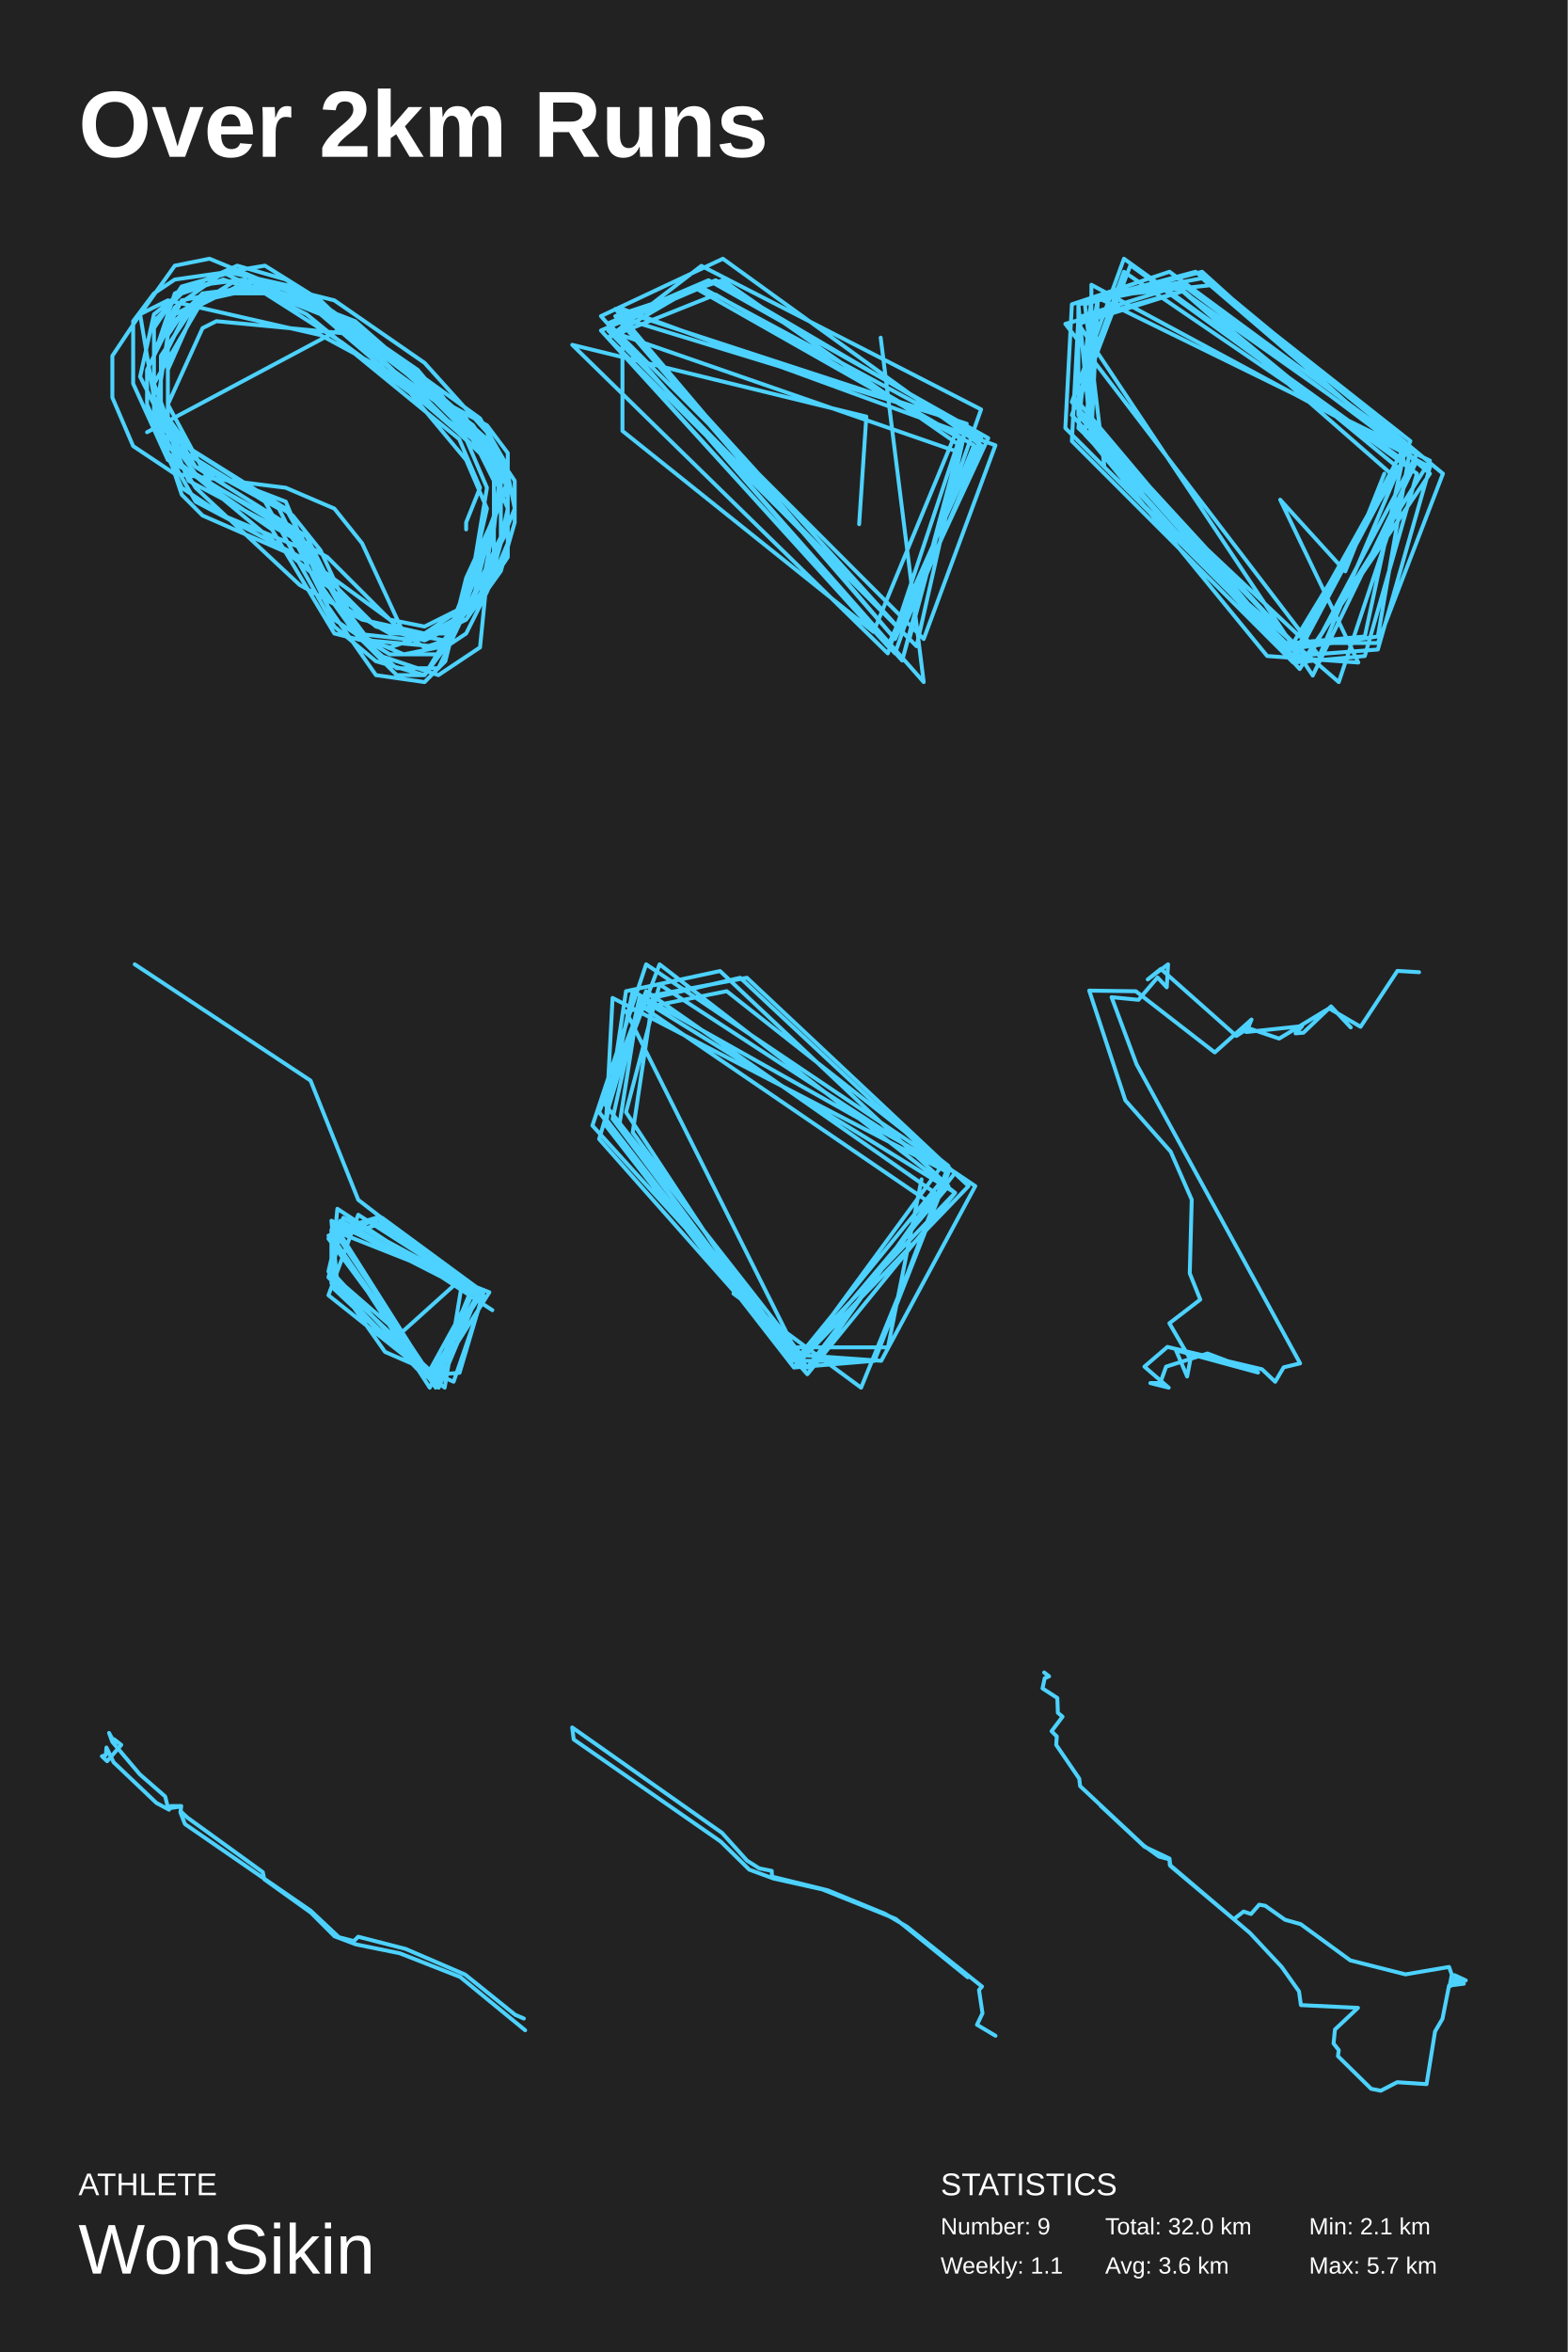
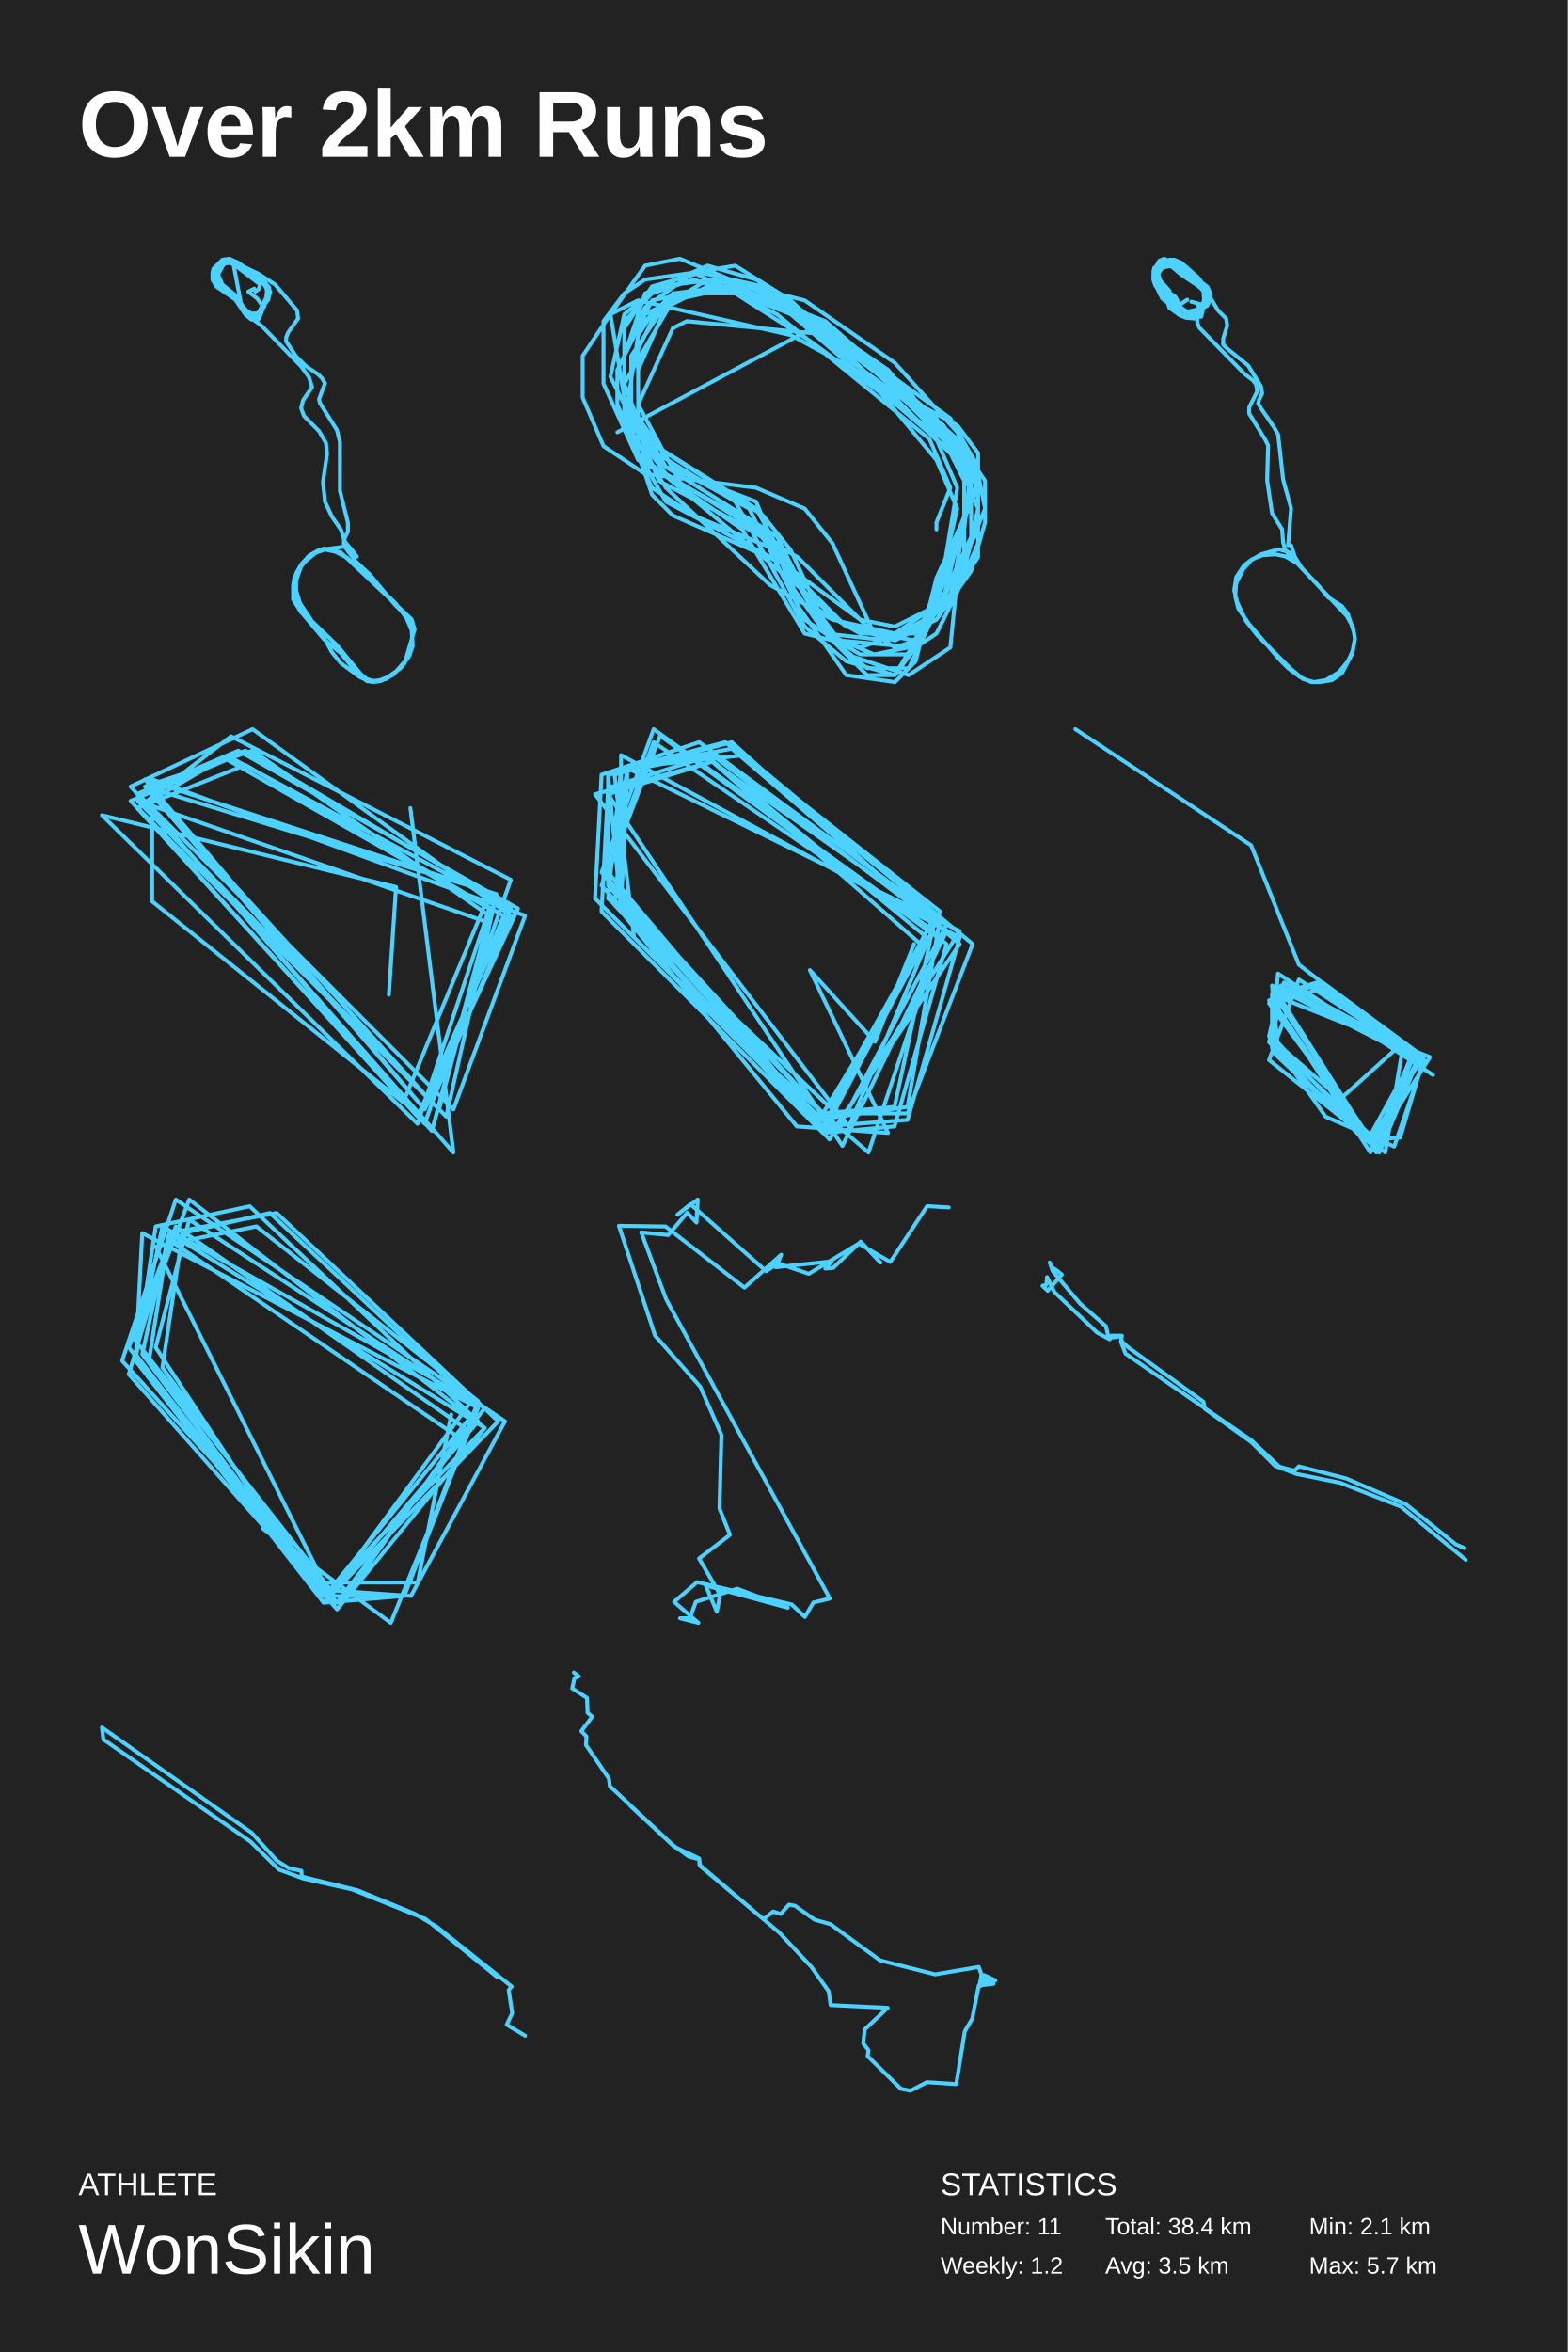
<svg xmlns="http://www.w3.org/2000/svg" baseProfile="full" height="300mm" version="1.1" viewBox="0,0,200,300" width="200mm">
  <defs />
  <rect fill="#222222" height="300" width="200" x="0" y="0" />
  <text fill="#FFFFFF" style="font-size:12px; font-family:Arial; font-weight:bold;" x="10" y="20">Over 2km Runs</text>
  <text fill="#FFFFFF" style="font-size:4px; font-family:Arial" x="10" y="280">ATHLETE</text>
  <text fill="#FFFFFF" style="font-size:9px; font-family:Arial" x="10" y="290">WonSikin</text>
  <text fill="#FFFFFF" style="font-size:4px; font-family:Arial" x="120" y="280">STATISTICS</text>
-   <text fill="#FFFFFF" style="font-size:3px; font-family:Arial" x="120" y="285">Number: 9</text>
-   <text fill="#FFFFFF" style="font-size:3px; font-family:Arial" x="120" y="290">Weekly: 1.1</text>
-   <text fill="#FFFFFF" style="font-size:3px; font-family:Arial" x="141" y="285">Total: 32.0 km</text>
-   <text fill="#FFFFFF" style="font-size:3px; font-family:Arial" x="141" y="290">Avg: 3.6 km</text>
+   <text fill="#FFFFFF" style="font-size:3px; font-family:Arial" x="120" y="285">Number: 11</text>
+   <text fill="#FFFFFF" style="font-size:3px; font-family:Arial" x="120" y="290">Weekly: 1.2</text>
+   <text fill="#FFFFFF" style="font-size:3px; font-family:Arial" x="141" y="285">Total: 38.4 km</text>
+   <text fill="#FFFFFF" style="font-size:3px; font-family:Arial" x="141" y="290">Avg: 3.5 km</text>
  <text fill="#FFFFFF" style="font-size:3px; font-family:Arial" x="167" y="285">Min: 2.1 km</text>
  <text fill="#FFFFFF" style="font-size:3px; font-family:Arial" x="167" y="290">Max: 5.7 km</text>
-   <polyline fill="none" points="59.47,67.525 59.47,66.639 61.24,62.213 58.585,56.016 39.115,40.082 28.495,34.77 22.3,35.656 19.645,37.426 16.99,40.967 16.99,48.934 21.415,58.672 37.345,67.525 40.885,73.721 41.77,77.262 47.965,86.115 54.16,87.0 56.815,84.344 59.47,73.721 64.78,62.213 64.78,57.787 62.125,54.246 40.885,42.738 21.415,38.311 17.875,40.082 14.335,45.393 14.335,50.705 16.99,56.902 22.3,60.443 36.46,62.213 42.655,64.869 46.195,69.295 51.505,80.803 54.16,82.574 56.815,81.689 60.355,72.836 62.125,62.213 59.47,56.016 40.885,40.082 32.92,36.541 25.84,37.426 20.53,45.393 20.53,54.246 24.955,59.557 36.46,63.984 40.885,74.607 45.31,80.803 51.505,83.459 55.93,82.574 58.585,79.033 63.01,67.525 63.895,59.557 62.125,55.131 54.16,46.279 42.655,38.311 32.035,35.656 24.955,39.197 21.415,47.164 21.415,57.787 24.955,63.984 40.0,71.951 47.965,79.918 54.16,81.689 59.47,79.033 63.895,72.836 65.665,66.639 65.665,61.328 62.125,56.016 46.195,41.852 35.575,37.426 26.725,37.426 24.07,39.197 21.415,44.508 21.415,51.59 27.61,63.098 41.77,71.066 51.505,80.803 56.815,81.689 59.47,76.377 62.125,64.869 59.47,58.672 46.195,42.738 35.575,37.426 27.61,37.426 22.3,40.082 19.645,45.393 19.645,50.705 24.07,61.328 39.115,69.295 45.31,80.803 49.735,83.459 55.93,83.459 60.355,76.377 63.01,65.754 63.01,59.557 59.47,53.361 45.31,40.967 33.805,36.541 25.84,37.426 21.415,41.852 19.645,44.508 19.645,53.361 23.185,59.557 34.69,67.525 42.655,80.803 49.735,82.574 57.7,79.918 59.47,78.148 63.01,71.066 63.01,61.328 61.24,57.787 54.16,50.705 37.345,36.541 29.38,34.77 23.185,36.541 19.645,41.852 19.645,50.705 25.84,59.557 35.575,64.869 42.655,79.033 45.31,80.803 53.275,81.689 59.47,78.148 64.78,67.525 64.78,59.557 61.24,53.361 45.31,41.852 32.035,36.541 27.61,37.426 23.185,38.311 18.76,47.164 18.76,51.59 21.415,57.787 47.965,79.918 54.16,80.803 62.125,75.492 64.78,69.295 64.78,61.328 63.01,58.672 53.275,47.164 39.115,37.426 30.265,35.656 23.185,40.082 21.415,42.738 19.645,54.246 23.185,62.213 28.495,65.754 39.115,70.18 43.54,77.262 49.735,80.803 56.815,80.803 60.355,77.262 63.01,72.836 64.78,64.869 62.125,58.672 40.885,38.311 33.805,33.885 28.495,34.77 22.3,39.197 19.645,45.393 19.645,50.705 22.3,56.902 24.955,60.443 36.46,67.525 47.08,81.689 56.815,82.574 59.47,80.803 62.125,75.492 63.895,69.295 63.895,62.213 62.125,58.672 55.93,49.82 46.195,42.738 27.61,40.967 25.84,41.852 21.415,51.59 21.415,57.787 23.185,63.098 25.84,65.754 40.0,71.951 49.735,79.033 54.16,79.918 61.24,76.377 63.895,62.213 62.125,56.902 47.965,43.623 36.46,35.656 30.265,33.885 22.3,37.426 19.645,45.393 19.645,48.934 22.3,56.016 36.46,64.869 45.31,80.803 50.62,85.23 55.93,85.23 64.78,66.639 64.78,61.328 60.355,56.016 43.54,43.623 33.805,37.426 28.495,35.656 23.185,37.426 19.645,40.967 19.645,51.59 20.53,55.131 24.955,62.213 38.23,74.607 46.195,79.033 54.16,80.803 59.47,79.033 64.78,71.066 64.78,62.213 61.24,56.016 45.31,41.852 33.805,36.541 25.84,38.311 19.645,48.934 22.3,56.016 37.345,65.754 40.885,70.18 46.195,81.689 50.62,86.115 54.16,86.115 56.815,82.574 63.895,63.984 63.895,59.557 60.355,54.246 40.885,39.197 31.15,35.656 24.07,36.541 19.645,40.082 17.875,48.049 22.3,56.902 33.805,63.984 42.655,79.918 47.965,84.344 54.16,86.115 56.815,81.689 64.78,61.328 62.125,56.016 48.85,46.279 41.77,39.197 26.725,33.0 22.3,33.885 17.875,40.082 19.645,50.705 24.955,59.557 39.115,68.41 45.31,80.803 47.965,83.459 55.93,86.115 61.24,82.574 62.125,73.721 65.665,64.869 64.78,60.443 46.195,41.852 45.31,40.967 18.76,55.131" stroke="#4dd2ff" stroke-linecap="round" stroke-linejoin="round" stroke-width="0.5" />
-   <polyline fill="none" points="109.608,66.864 110.523,53.136 73.007,43.983 113.268,83.339 122.418,55.881 88.562,36.661 77.582,43.068 115.098,84.254 122.418,57.712 77.582,42.153 116.928,82.424 123.333,54.051 78.497,40.322 114.183,81.508 124.248,56.797 91.307,37.576 77.582,43.068 113.268,82.424 125.163,55.881 89.477,36.661 76.667,42.153 114.183,83.339 125.163,52.22 89.477,33.915 77.582,43.068 116.013,81.508 123.333,54.051 78.497,39.407 114.183,81.508 126.078,55.881 90.392,35.746 77.582,41.237 117.843,81.508 126.993,56.797 79.412,39.407 79.412,54.966 111.438,80.593 122.418,54.051 91.307,35.746 77.582,41.237 115.098,84.254 122.418,56.797 92.222,35.746 78.497,40.322 115.098,80.593 125.163,56.797 92.222,33.0 76.667,40.322 117.843,87.0 112.353,43.068" stroke="#4dd2ff" stroke-linecap="round" stroke-linejoin="round" stroke-width="0.5" />
-   <polyline fill="none" points="152.525,71.215 170.797,87.0 179.933,59.585 143.389,34.662 136.745,52.938 164.983,84.508 174.119,83.677 180.764,60.415 144.219,33.831 137.575,51.277 164.153,82.846 175.781,81.185 179.933,57.092 152.525,34.662 140.067,37.985 139.236,55.431 166.644,83.677 182.425,60.415 153.356,35.492 140.067,37.985 137.575,52.938 164.983,82.015 179.103,58.754 143.389,33.0 136.745,51.277 164.983,82.015 174.119,81.185 179.103,57.923 153.356,34.662 137.575,38.815 137.575,52.938 163.322,82.015 175.781,82.015 184.086,60.415 155.017,36.323 139.236,37.985 137.575,54.6 165.814,81.185 177.442,60.415 150.864,37.154 135.914,41.308 168.306,83.677 179.933,56.262 152.525,34.662 138.406,38.815 140.897,59.585 166.644,84.508 180.764,57.923 149.203,34.662 136.745,38.815 135.914,54.6 164.983,83.677 179.103,57.092 150.864,37.154 137.575,41.308 167.475,86.169 180.764,58.754 150.864,36.323 137.575,40.477 136.745,56.262 164.983,84.508 178.272,59.585 150.033,36.323 137.575,38.815 139.236,56.262 165.814,85.338 182.425,58.754 140.067,37.985 138.406,55.431 164.983,83.677 175.781,82.846 182.425,59.585 139.236,36.323 139.236,56.262 161.661,83.677 173.289,84.508 163.322,63.738 171.628,72.877 176.611,60.415" stroke="#4dd2ff" stroke-linecap="round" stroke-linejoin="round" stroke-width="0.5" />
-   <polyline fill="none" points="62.811,167.113 43.041,154.183 42.281,162.169 54.827,175.859 60.91,165.211 42.281,155.704 43.041,163.69 55.587,175.479 60.15,164.451 48.744,156.085 43.041,157.606 55.207,175.859 60.53,164.451 47.604,155.704 41.901,157.606 55.207,175.859 60.53,164.07 47.984,155.324 43.041,156.845 54.827,175.479 61.29,165.211 47.604,155.704 42.281,157.606 54.827,177.0 61.29,164.451 42.661,156.085 42.661,164.451 55.207,176.239 62.431,164.831 42.281,156.845 42.281,163.69 54.447,175.479 60.53,164.451 43.802,155.324 42.281,162.549 51.025,170.155 58.629,163.31 43.802,155.324 41.901,162.93 54.067,175.479 58.629,175.099 61.67,164.831 48.744,155.324 42.281,157.606 55.587,177.0 60.15,164.451 47.223,155.704 41.901,157.986 55.968,177.0 60.91,165.211 43.422,155.704 41.901,162.169 49.124,172.437 57.869,176.239 61.67,165.211 45.703,154.944 41.901,165.211 56.728,177.0 59.009,163.31 45.703,153.042 39.62,137.831 17.189,123.0" stroke="#4dd2ff" stroke-linecap="round" stroke-linejoin="round" stroke-width="0.5" />
-   <polyline fill="none" points="93.573,165 109.855,177.0 119.281,153.857 81.576,128.143 76.435,145.286 102.999,175.286 119.281,152.143 82.433,126.429 76.435,141.857 101.285,174.429 120.138,148.714 94.43,124.714 83.29,127.286 80.719,144.429 102.999,175.286 121.851,152.143 81.576,127.286 79.005,143.571 101.285,173.571 111.568,173.571 120.995,149.571 84.147,125.571 79.862,141.857 101.285,174.429 123.565,151.286 95.287,124.714 81.576,127.286 78.149,142.714 101.285,173.571 121.851,152.143 84.147,123.0 77.292,141 102.142,172.714 120.995,149.571 78.149,127.286 77.292,143.571 101.285,174.429 111.568,173.571 120.995,148.714 92.716,126.429 79.862,129 102.142,173.571 120.995,151.286 91.859,123.857 79.862,126.429 77.292,143.571 102.999,174.429 121.851,149.571 80.719,126.429 77.292,142.714 100.428,172.714 112.425,173.571 124.422,151.286 82.433,123.0 75.578,143.571 101.285,171.857 113.282,171.857 117.567,150.429" stroke="#4dd2ff" stroke-linecap="round" stroke-linejoin="round" stroke-width="0.5" />
-   <polyline fill="none" points="172.323,131.05 169.808,128.366 166.287,131.721 165.281,131.804 166.12,130.882 158.994,131.637 159.665,130.043 154.97,134.236 144.911,126.438 138.959,126.354 143.569,140.357 149.354,146.898 152.036,153.019 151.785,162.41 153.126,165.764 149.186,168.783 151.869,173.394 151.449,175.575 150.024,172.221 160.503,175.071 154.048,172.64 148.767,174.317 148.012,176.413 146.755,176.413 149.102,177.0 146.001,174.317 148.935,171.801 161.006,174.652 162.683,176.245 163.772,174.401 165.868,173.898 144.995,135.745 141.809,127.193 145.246,127.528 147.677,124.677 148.851,125.935 149.018,123.0 146.42,124.929 148.096,123.587 157.737,132.14 159.246,131.134 163.186,132.475 169.557,128.618 173.58,130.966 178.275,123.839 181.041,124.006" stroke="#4dd2ff" stroke-linecap="round" stroke-linejoin="round" stroke-width="0.5" />
-   <polyline fill="none" points="66.834,257.464 65.724,256.992 59.345,251.86 51.746,248.586 45.7,247.033 45.145,247.588 43.231,247.088 39.626,243.704 23.595,232.662 23.012,231.164 23.123,230.36 21.792,230.36 21.57,230.831 19.961,229.971 14.498,224.783 13.582,222.897 13.499,223.868 13.0,224.007 13.666,224.645 15.468,222.564 14.553,221.843 14.581,222.259 13.915,221.038 14.331,222.176 17.826,226.309 21.071,229.139 21.459,230.665 23.068,230.415 23.068,231.053 23.9,231.83 33.524,238.793 33.718,239.709 39.653,243.953 42.676,246.977 45.394,248.004 50.997,249.141 58.707,252.165 67.0,258.962" stroke="#4dd2ff" stroke-linecap="round" stroke-linejoin="round" stroke-width="0.5" />
-   <polyline fill="none" points="127.0,259.662 124.642,258.26 125.343,256.794 124.897,253.83 125.28,253.384 115.69,245.736 112.919,244.111 105.623,241.115 98.487,239.363 98.455,238.63 96.862,238.311 95.301,237.323 92.115,233.786 73.0,220.338 73.191,221.868 91.956,234.901 95.588,238.47 98.71,239.618 104.89,240.988 114.257,244.748 123.464,252.205" stroke="#4dd2ff" stroke-linecap="round" stroke-linejoin="round" stroke-width="0.5" />
-   <polyline fill="none" points="140.419,230.338 146.019,235.554 149.203,237.06 149.308,238.005 157.393,244.796 158.653,243.816 159.598,244.131 160.647,242.941 161.417,243.081 163.937,244.866 165.932,245.426 172.266,250.047 179.301,251.832 184.865,250.887 185.215,251.867 184.935,253.372 185.74,252.952 185.355,252.602 187.0,252.602 185.565,251.937 185.845,252.847 185.425,252.777 186.755,253.022 184.865,253.267 184.025,257.503 183.08,259.113 181.995,265.834 178.251,265.589 176.151,266.674 174.926,266.429 170.692,262.264 170.797,261.494 170.132,260.653 170.307,258.868 173.246,256.103 165.967,255.753 165.722,254.002 163.517,250.887 159.458,246.546 149.238,237.865 149.203,237.165 147.874,236.815 145.879,235.379 137.795,227.818 137.69,226.873 134.75,222.567 134.82,221.482 134.155,220.817 135.555,218.962 134.96,218.471 134.89,216.581 133.0,215.356 133.28,214.061 133.84,213.816 133.21,213.326" stroke="#4dd2ff" stroke-linecap="round" stroke-linejoin="round" stroke-width="0.5" />
+   <polyline fill="none" points="32.569,37.193 32.95,36.939 33.204,36.304 29.901,33.762 29.266,33.508 28.504,33.508 27.742,33.762 27.234,34.271 27.107,34.779 27.107,35.668 27.615,36.558 30.028,38.209 31.299,40.115 32.061,40.751 32.95,40.751 33.204,40.242 34.347,37.32 34.347,36.685 33.712,35.922 30.41,33.508 29.266,33.0 28.377,33.127 27.615,33.889 27.361,35.033 27.742,36.176 30.028,37.828 31.426,39.607 32.061,39.988 32.95,39.988 33.712,39.099 34.093,37.701 33.966,36.431 31.807,34.652 29.901,33.508 28.885,33.381 28.25,33.508 27.996,33.889 27.869,34.271 27.869,35.16 28.377,36.304 30.41,37.955 31.299,39.861 32.061,40.369 32.95,40.242 33.458,39.48 34.093,37.574 34.093,36.939 33.839,36.431 31.934,34.779 29.647,33.508 28.377,33.635 27.615,34.652 27.615,35.16 28.123,36.176 30.028,37.701 31.299,39.734 32.315,40.369 32.696,40.242 32.95,39.988 33.966,37.955 34.093,36.939 33.712,36.304 32.569,35.287 29.901,33.635 29.012,33.508 28.504,33.762 27.869,34.906 27.996,36.304 28.377,36.812 30.283,38.336 31.172,39.861 33.458,41.64 38.412,46.722 39.428,48.12 39.809,49.391 38.666,51.042 38.412,52.059 38.793,53.075 40.699,54.981 41.588,56.506 41.715,57.904 41.207,61.461 41.461,64.002 42.35,65.908 43.493,67.56 44.001,69.085 45.526,70.991 44.763,69.974 44.001,69.72 41.08,70.101 39.555,70.864 38.412,72.261 37.777,74.04 37.777,75.311 38.285,76.962 39.809,79.249 42.985,82.299 46.034,85.984 46.796,86.619 47.685,86.873 49.209,86.619 50.353,85.856 51.623,84.586 52.893,80.266 52.512,78.995 43.493,70.482 42.35,70.101 41.334,69.974 40.572,70.228 39.428,70.864 38.412,72.007 37.523,73.786 37.396,74.675 37.396,76.454 38.412,78.106 40.826,80.393 42.35,83.188 43.493,84.586 45.907,86.365 46.796,86.746 48.193,86.873 49.463,86.365 51.115,85.221 52.258,83.569 52.639,82.045 52.512,80.393 51.877,78.868 50.48,76.962 48.193,74.802 44.255,71.118 42.731,70.355 41.461,70.101 40.318,70.482 38.412,72.007 37.777,73.151 37.523,75.438 38.031,77.216 38.666,78.36 41.334,81.536 43.493,83.315 45.526,85.856 46.796,86.873 47.558,87.0 48.574,86.873 50.099,86.111 52.131,83.824 52.639,82.426 52.512,80.266 51.877,78.614 50.353,77.089 47.177,73.278 45.399,71.626 43.874,69.593 43.874,68.831 44.382,67.814 44.382,66.671 43.366,62.605 43.366,56.379 42.985,54.854 40.826,51.424 40.699,50.915 41.461,48.882 41.08,48.247 40.572,47.739 39.047,46.722 37.777,45.452 36.507,43.546 36.507,43.038 36.761,42.402 38.031,40.624 37.904,39.607 35.11,36.304 32.95,34.906 30.283,33.635 29.012,33.381 28.25,33.508 27.361,34.271 27.234,35.287 27.615,36.049 29.393,37.32 30.918,39.48 31.68,39.988 32.569,40.115 32.95,39.861 34.22,38.209 34.474,37.193 33.966,36.304 32.95,35.414 31.426,34.779 29.774,33.635 30.791,38.972 31.426,39.734 32.696,40.242 33.331,39.734 33.458,38.972 32.823,38.082 31.68,37.193 32.442,36.812" stroke="#4dd2ff" stroke-linecap="round" stroke-linejoin="round" stroke-width="0.5" />
+   <polyline fill="none" points="119.47,67.525 119.47,66.639 121.24,62.213 118.585,56.016 99.115,40.082 88.495,34.77 82.3,35.656 79.645,37.426 76.99,40.967 76.99,48.934 81.415,58.672 97.345,67.525 100.885,73.721 101.77,77.262 107.965,86.115 114.16,87.0 116.815,84.344 119.47,73.721 124.78,62.213 124.78,57.787 122.125,54.246 100.885,42.738 81.415,38.311 77.875,40.082 74.335,45.393 74.335,50.705 76.99,56.902 82.3,60.443 96.46,62.213 102.655,64.869 106.195,69.295 111.505,80.803 114.16,82.574 116.815,81.689 120.355,72.836 122.125,62.213 119.47,56.016 100.885,40.082 92.92,36.541 85.84,37.426 80.53,45.393 80.53,54.246 84.955,59.557 96.46,63.984 100.885,74.607 105.31,80.803 111.505,83.459 115.93,82.574 118.585,79.033 123.01,67.525 123.895,59.557 122.125,55.131 114.16,46.279 102.655,38.311 92.035,35.656 84.955,39.197 81.415,47.164 81.415,57.787 84.955,63.984 100.0,71.951 107.965,79.918 114.16,81.689 119.47,79.033 123.895,72.836 125.665,66.639 125.665,61.328 122.125,56.016 106.195,41.852 95.575,37.426 86.725,37.426 84.07,39.197 81.415,44.508 81.415,51.59 87.61,63.098 101.77,71.066 111.505,80.803 116.815,81.689 119.47,76.377 122.125,64.869 119.47,58.672 106.195,42.738 95.575,37.426 87.61,37.426 82.3,40.082 79.645,45.393 79.645,50.705 84.07,61.328 99.115,69.295 105.31,80.803 109.735,83.459 115.93,83.459 120.355,76.377 123.01,65.754 123.01,59.557 119.47,53.361 105.31,40.967 93.805,36.541 85.84,37.426 81.415,41.852 79.645,44.508 79.645,53.361 83.185,59.557 94.69,67.525 102.655,80.803 109.735,82.574 117.7,79.918 119.47,78.148 123.01,71.066 123.01,61.328 121.24,57.787 114.16,50.705 97.345,36.541 89.38,34.77 83.185,36.541 79.645,41.852 79.645,50.705 85.84,59.557 95.575,64.869 102.655,79.033 105.31,80.803 113.275,81.689 119.47,78.148 124.78,67.525 124.78,59.557 121.24,53.361 105.31,41.852 92.035,36.541 87.61,37.426 83.185,38.311 78.76,47.164 78.76,51.59 81.415,57.787 107.965,79.918 114.16,80.803 122.125,75.492 124.78,69.295 124.78,61.328 123.01,58.672 113.275,47.164 99.115,37.426 90.265,35.656 83.185,40.082 81.415,42.738 79.645,54.246 83.185,62.213 88.495,65.754 99.115,70.18 103.54,77.262 109.735,80.803 116.815,80.803 120.355,77.262 123.01,72.836 124.78,64.869 122.125,58.672 100.885,38.311 93.805,33.885 88.495,34.77 82.3,39.197 79.645,45.393 79.645,50.705 82.3,56.902 84.955,60.443 96.46,67.525 107.08,81.689 116.815,82.574 119.47,80.803 122.125,75.492 123.895,69.295 123.895,62.213 122.125,58.672 115.93,49.82 106.195,42.738 87.61,40.967 85.84,41.852 81.415,51.59 81.415,57.787 83.185,63.098 85.84,65.754 100.0,71.951 109.735,79.033 114.16,79.918 121.24,76.377 123.895,62.213 122.125,56.902 107.965,43.623 96.46,35.656 90.265,33.885 82.3,37.426 79.645,45.393 79.645,48.934 82.3,56.016 96.46,64.869 105.31,80.803 110.62,85.23 115.93,85.23 124.78,66.639 124.78,61.328 120.355,56.016 103.54,43.623 93.805,37.426 88.495,35.656 83.185,37.426 79.645,40.967 79.645,51.59 80.53,55.131 84.955,62.213 98.23,74.607 106.195,79.033 114.16,80.803 119.47,79.033 124.78,71.066 124.78,62.213 121.24,56.016 105.31,41.852 93.805,36.541 85.84,38.311 79.645,48.934 82.3,56.016 97.345,65.754 100.885,70.18 106.195,81.689 110.62,86.115 114.16,86.115 116.815,82.574 123.895,63.984 123.895,59.557 120.355,54.246 100.885,39.197 91.15,35.656 84.07,36.541 79.645,40.082 77.875,48.049 82.3,56.902 93.805,63.984 102.655,79.918 107.965,84.344 114.16,86.115 116.815,81.689 124.78,61.328 122.125,56.016 108.85,46.279 101.77,39.197 86.725,33.0 82.3,33.885 77.875,40.082 79.645,50.705 84.955,59.557 99.115,68.41 105.31,80.803 107.965,83.459 115.93,86.115 121.24,82.574 122.125,73.721 125.665,64.869 124.78,60.443 106.195,41.852 105.31,40.967 78.76,55.131" stroke="#4dd2ff" stroke-linecap="round" stroke-linejoin="round" stroke-width="0.5" />
+   <polyline fill="none" points="151.469,38.222 150.705,38.731 149.687,38.731 149.05,38.349 147.777,36.821 147.395,36.057 147.267,35.292 148.031,33.764 148.668,33.509 149.305,33.637 151.724,35.038 153.634,36.566 154.016,37.458 153.888,38.094 152.615,40.132 151.978,40.259 150.833,39.495 149.941,37.84 148.413,36.821 147.904,36.311 147.522,35.547 147.522,34.656 148.159,33.764 149.05,33.637 150.705,35.038 153.379,36.821 153.761,37.84 153.379,39.113 152.742,40.132 152.36,40.259 151.724,40.259 150.96,39.623 148.159,36.821 147.649,35.675 147.649,34.656 148.286,33.764 148.923,33.637 149.559,33.892 150.96,34.783 153.379,36.948 153.761,37.458 153.888,38.094 152.742,40.514 152.742,41.151 152.997,41.788 158.727,47.646 159.873,48.538 160.255,49.047 160.382,49.939 159.363,51.976 159.363,52.741 161.401,56.052 161.783,56.816 161.655,61.274 162.292,65.476 163.565,67.514 163.692,69.17 163.947,70.061 164.456,70.825 165.475,71.59 164.456,70.443 163.183,70.061 160.891,70.698 159.618,71.462 158.599,72.608 157.708,74.392 157.581,76.047 157.963,77.575 159.363,79.613 163.31,84.198 164.329,85.217 165.857,86.363 167.258,87.0 168.403,87.0 169.931,86.745 171.205,85.854 172.478,83.434 172.86,81.396 172.605,79.995 171.841,78.594 165.475,71.844 163.947,70.953 162.674,70.698 161.019,70.825 159.745,71.335 158.727,72.099 157.708,73.627 157.453,75.283 157.835,76.811 158.981,79.231 160.382,81.014 164.711,85.344 166.239,86.618 167.64,87.0 169.167,86.745 170.823,85.726 171.969,84.325 172.605,82.925 172.86,81.524 172.733,80.632 171.969,78.34 171.205,77.321 169.422,76.175 168.276,74.774 166.112,72.481 165.22,71.08 164.711,69.552 164.329,69.552 164.711,64.84 163.692,61.146 163.056,55.415 162.547,54.524 160.891,52.104 160.509,51.467 160.637,50.958 161.019,50.193 160.891,49.302 159.236,46.627 156.562,44.462 156.053,43.953 156.053,43.189 156.562,41.533 156.435,40.642 155.416,39.623 154.398,37.967 150.96,34.019 150.196,33.509 149.687,33.382 148.795,33.509 147.904,34.019 147.14,35.038 147.14,35.675 147.395,36.439 149.814,38.731 151.469,39.75 153.252,39.368 154.016,38.986 154.27,38.476 154.398,37.712 154.27,37.075 154.016,36.566 152.106,35.165 149.305,33.892 148.031,33.764 147.267,34.146 147.14,34.656 147.267,35.292 148.923,37.33 149.305,38.858 150.578,40.132 151.469,40.259 153.379,39.113 154.016,38.349 153.888,36.821 152.87,35.42 150.833,34.274 149.432,33.892 148.286,34.146 147.777,34.91 148.031,35.802 149.177,37.075 149.687,38.986 150.069,39.623 151.215,40.514 152.488,40.642 153.124,40.132 153.761,37.585 152.742,35.802 151.469,34.146 150.833,33.764 149.814,33.764 148.541,34.019 147.649,34.656 147.395,35.42 147.395,36.311 148.286,38.094 149.305,38.858 150.833,39.368 152.488,40.387 152.997,40.259 153.379,39.877 153.634,38.604 153.506,36.566 152.742,35.292 150.705,33.509 149.814,33.127 149.177,33.127 148.413,33.509 147.904,34.019 147.395,35.038 147.395,35.929 148.031,36.948 149.559,37.84 150.069,39.368 150.705,40.132 151.851,40.514 153.252,40.387 153.506,39.113 154.27,38.222 154.398,37.33 153.888,36.693 149.432,33.509 148.541,33.0 147.904,33.255 147.395,34.146 147.14,35.42 148.541,37.203 149.177,39.241 150.578,40.259 151.342,40.514 151.978,40.387 152.615,40.005 152.997,39.368 152.87,38.986 153.379,38.858 151.978,38.476" stroke="#4dd2ff" stroke-linecap="round" stroke-linejoin="round" stroke-width="0.5" />
+   <polyline fill="none" points="49.608,126.864 50.523,113.136 13.007,103.983 53.268,143.339 62.418,115.881 28.562,96.661 17.582,103.068 55.098,144.254 62.418,117.712 17.582,102.153 56.928,142.424 63.333,114.051 18.497,100.322 54.183,141.508 64.248,116.797 31.307,97.576 17.582,103.068 53.268,142.424 65.163,115.881 29.477,96.661 16.667,102.153 54.183,143.339 65.163,112.22 29.477,93.915 17.582,103.068 56.013,141.508 63.333,114.051 18.497,99.407 54.183,141.508 66.078,115.881 30.392,95.746 17.582,101.237 57.843,141.508 66.993,116.797 19.412,99.407 19.412,114.966 51.438,140.593 62.418,114.051 31.307,95.746 17.582,101.237 55.098,144.254 62.418,116.797 32.222,95.746 18.497,100.322 55.098,140.593 65.163,116.797 32.222,93.0 16.667,100.322 57.843,147.0 52.353,103.068" stroke="#4dd2ff" stroke-linecap="round" stroke-linejoin="round" stroke-width="0.5" />
+   <polyline fill="none" points="92.525,131.215 110.797,147.0 119.933,119.585 83.389,94.662 76.745,112.938 104.983,144.508 114.119,143.677 120.764,120.415 84.219,93.831 77.575,111.277 104.153,142.846 115.781,141.185 119.933,117.092 92.525,94.662 80.067,97.985 79.236,115.431 106.644,143.677 122.425,120.415 93.356,95.492 80.067,97.985 77.575,112.938 104.983,142.015 119.103,118.754 83.389,93.0 76.745,111.277 104.983,142.015 114.119,141.185 119.103,117.923 93.356,94.662 77.575,98.815 77.575,112.938 103.322,142.015 115.781,142.015 124.086,120.415 95.017,96.323 79.236,97.985 77.575,114.6 105.814,141.185 117.442,120.415 90.864,97.154 75.914,101.308 108.306,143.677 119.933,116.262 92.525,94.662 78.406,98.815 80.897,119.585 106.644,144.508 120.764,117.923 89.203,94.662 76.745,98.815 75.914,114.6 104.983,143.677 119.103,117.092 90.864,97.154 77.575,101.308 107.475,146.169 120.764,118.754 90.864,96.323 77.575,100.477 76.745,116.262 104.983,144.508 118.272,119.585 90.033,96.323 77.575,98.815 79.236,116.262 105.814,145.338 122.425,118.754 80.067,97.985 78.406,115.431 104.983,143.677 115.781,142.846 122.425,119.585 79.236,96.323 79.236,116.262 101.661,143.677 113.289,144.508 103.322,123.738 111.628,132.877 116.611,120.415" stroke="#4dd2ff" stroke-linecap="round" stroke-linejoin="round" stroke-width="0.5" />
+   <polyline fill="none" points="182.811,137.113 163.041,124.183 162.281,132.169 174.827,145.859 180.91,135.211 162.281,125.704 163.041,133.69 175.587,145.479 180.15,134.451 168.744,126.085 163.041,127.606 175.207,145.859 180.53,134.451 167.604,125.704 161.901,127.606 175.207,145.859 180.53,134.07 167.984,125.324 163.041,126.845 174.827,145.479 181.29,135.211 167.604,125.704 162.281,127.606 174.827,147.0 181.29,134.451 162.661,126.085 162.661,134.451 175.207,146.239 182.431,134.831 162.281,126.845 162.281,133.69 174.447,145.479 180.53,134.451 163.802,125.324 162.281,132.549 171.025,140.155 178.629,133.31 163.802,125.324 161.901,132.93 174.067,145.479 178.629,145.099 181.67,134.831 168.744,125.324 162.281,127.606 175.587,147.0 180.15,134.451 167.223,125.704 161.901,127.986 175.968,147.0 180.91,135.211 163.422,125.704 161.901,132.169 169.124,142.437 177.869,146.239 181.67,135.211 165.703,124.944 161.901,135.211 176.728,147.0 179.009,133.31 165.703,123.042 159.62,107.831 137.189,93.0" stroke="#4dd2ff" stroke-linecap="round" stroke-linejoin="round" stroke-width="0.5" />
+   <polyline fill="none" points="33.573,195 49.855,207.0 59.281,183.857 21.576,158.143 16.435,175.286 42.999,205.286 59.281,182.143 22.433,156.429 16.435,171.857 41.285,204.429 60.138,178.714 34.43,154.714 23.29,157.286 20.719,174.429 42.999,205.286 61.851,182.143 21.576,157.286 19.005,173.571 41.285,203.571 51.568,203.571 60.995,179.571 24.147,155.571 19.862,171.857 41.285,204.429 63.565,181.286 35.287,154.714 21.576,157.286 18.149,172.714 41.285,203.571 61.851,182.143 24.147,153.0 17.292,171 42.142,202.714 60.995,179.571 18.149,157.286 17.292,173.571 41.285,204.429 51.568,203.571 60.995,178.714 32.716,156.429 19.862,159 42.142,203.571 60.995,181.286 31.859,153.857 19.862,156.429 17.292,173.571 42.999,204.429 61.851,179.571 20.719,156.429 17.292,172.714 40.428,202.714 52.425,203.571 64.422,181.286 22.433,153.0 15.578,173.571 41.285,201.857 53.282,201.857 57.567,180.429" stroke="#4dd2ff" stroke-linecap="round" stroke-linejoin="round" stroke-width="0.5" />
+   <polyline fill="none" points="112.323,161.05 109.808,158.366 106.287,161.721 105.281,161.804 106.12,160.882 98.994,161.637 99.665,160.043 94.97,164.236 84.911,156.438 78.959,156.354 83.569,170.357 89.354,176.898 92.036,183.019 91.785,192.41 93.126,195.764 89.186,198.783 91.869,203.394 91.449,205.575 90.024,202.221 100.503,205.071 94.048,202.64 88.767,204.317 88.012,206.413 86.755,206.413 89.102,207.0 86.001,204.317 88.935,201.801 101.006,204.652 102.683,206.245 103.772,204.401 105.868,203.898 84.995,165.745 81.809,157.193 85.246,157.528 87.677,154.677 88.851,155.935 89.018,153.0 86.42,154.929 88.096,153.587 97.737,162.14 99.246,161.134 103.186,162.475 109.557,158.618 113.58,160.966 118.275,153.839 121.041,154.006" stroke="#4dd2ff" stroke-linecap="round" stroke-linejoin="round" stroke-width="0.5" />
+   <polyline fill="none" points="186.834,197.464 185.724,196.992 179.345,191.86 171.746,188.586 165.7,187.033 165.145,187.588 163.231,187.088 159.626,183.704 143.595,172.662 143.012,171.164 143.123,170.36 141.792,170.36 141.57,170.831 139.961,169.971 134.498,164.783 133.582,162.897 133.499,163.868 133.0,164.007 133.666,164.645 135.468,162.564 134.553,161.843 134.581,162.259 133.915,161.038 134.331,162.176 137.826,166.309 141.071,169.139 141.459,170.665 143.068,170.415 143.068,171.053 143.9,171.83 153.524,178.793 153.718,179.709 159.653,183.953 162.676,186.977 165.394,188.004 170.997,189.141 178.707,192.165 187.0,198.962" stroke="#4dd2ff" stroke-linecap="round" stroke-linejoin="round" stroke-width="0.5" />
+   <polyline fill="none" points="67.0,259.662 64.642,258.26 65.343,256.794 64.897,253.83 65.28,253.384 55.69,245.736 52.919,244.111 45.623,241.115 38.487,239.363 38.455,238.63 36.862,238.311 35.301,237.323 32.115,233.786 13.0,220.338 13.191,221.868 31.956,234.901 35.588,238.47 38.71,239.618 44.89,240.988 54.257,244.748 63.464,252.205" stroke="#4dd2ff" stroke-linecap="round" stroke-linejoin="round" stroke-width="0.5" />
+   <polyline fill="none" points="80.419,230.338 86.019,235.554 89.203,237.06 89.308,238.005 97.393,244.796 98.653,243.816 99.598,244.131 100.647,242.941 101.417,243.081 103.937,244.866 105.932,245.426 112.266,250.047 119.301,251.832 124.865,250.887 125.215,251.867 124.935,253.372 125.74,252.952 125.355,252.602 127.0,252.602 125.565,251.937 125.845,252.847 125.425,252.777 126.755,253.022 124.865,253.267 124.025,257.503 123.08,259.113 121.995,265.834 118.251,265.589 116.151,266.674 114.926,266.429 110.692,262.264 110.797,261.494 110.132,260.653 110.307,258.868 113.246,256.103 105.967,255.753 105.722,254.002 103.517,250.887 99.458,246.546 89.238,237.865 89.203,237.165 87.874,236.815 85.879,235.379 77.795,227.818 77.69,226.873 74.75,222.567 74.82,221.482 74.155,220.817 75.555,218.962 74.96,218.471 74.89,216.581 73.0,215.356 73.28,214.061 73.84,213.816 73.21,213.326" stroke="#4dd2ff" stroke-linecap="round" stroke-linejoin="round" stroke-width="0.5" />
</svg>
